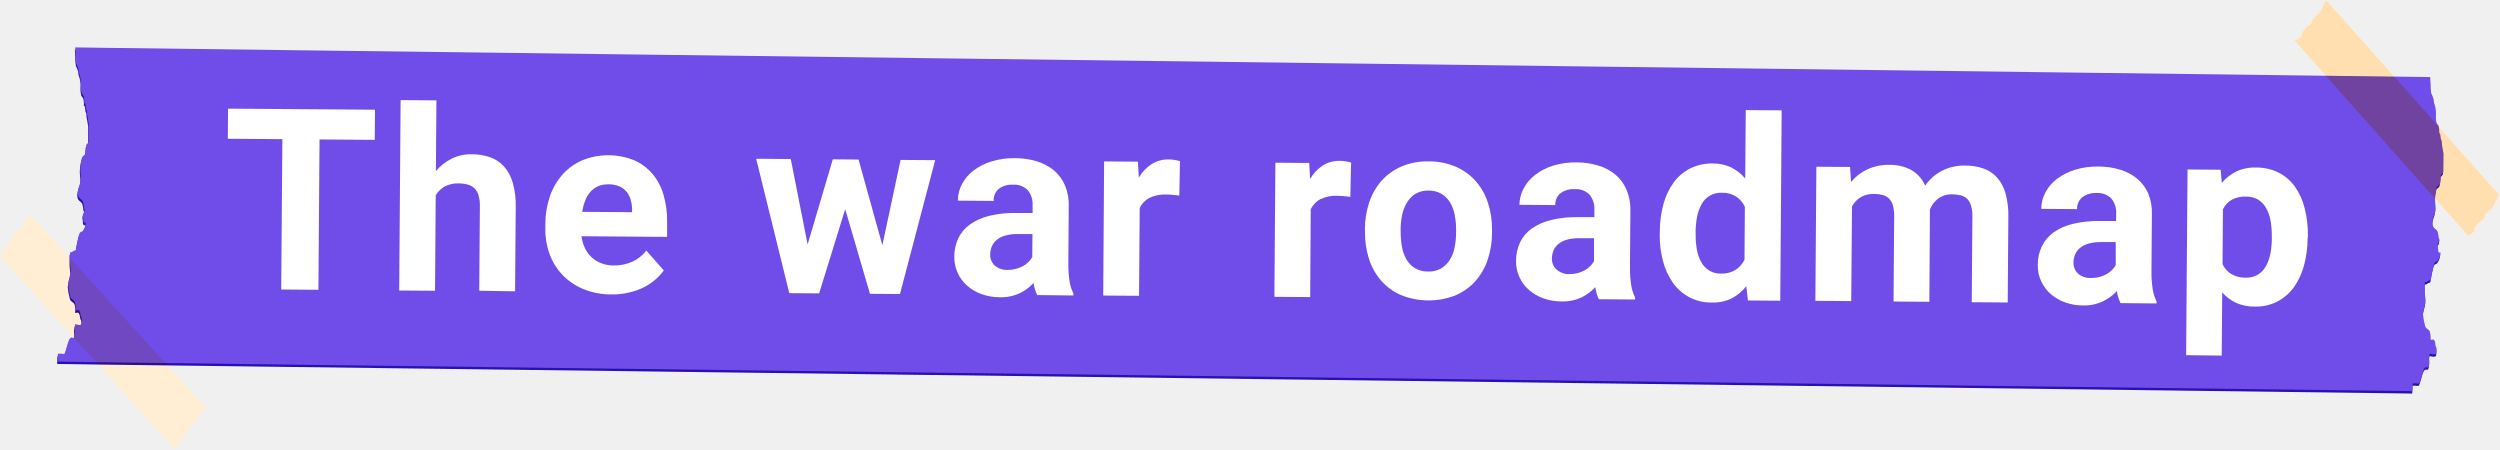
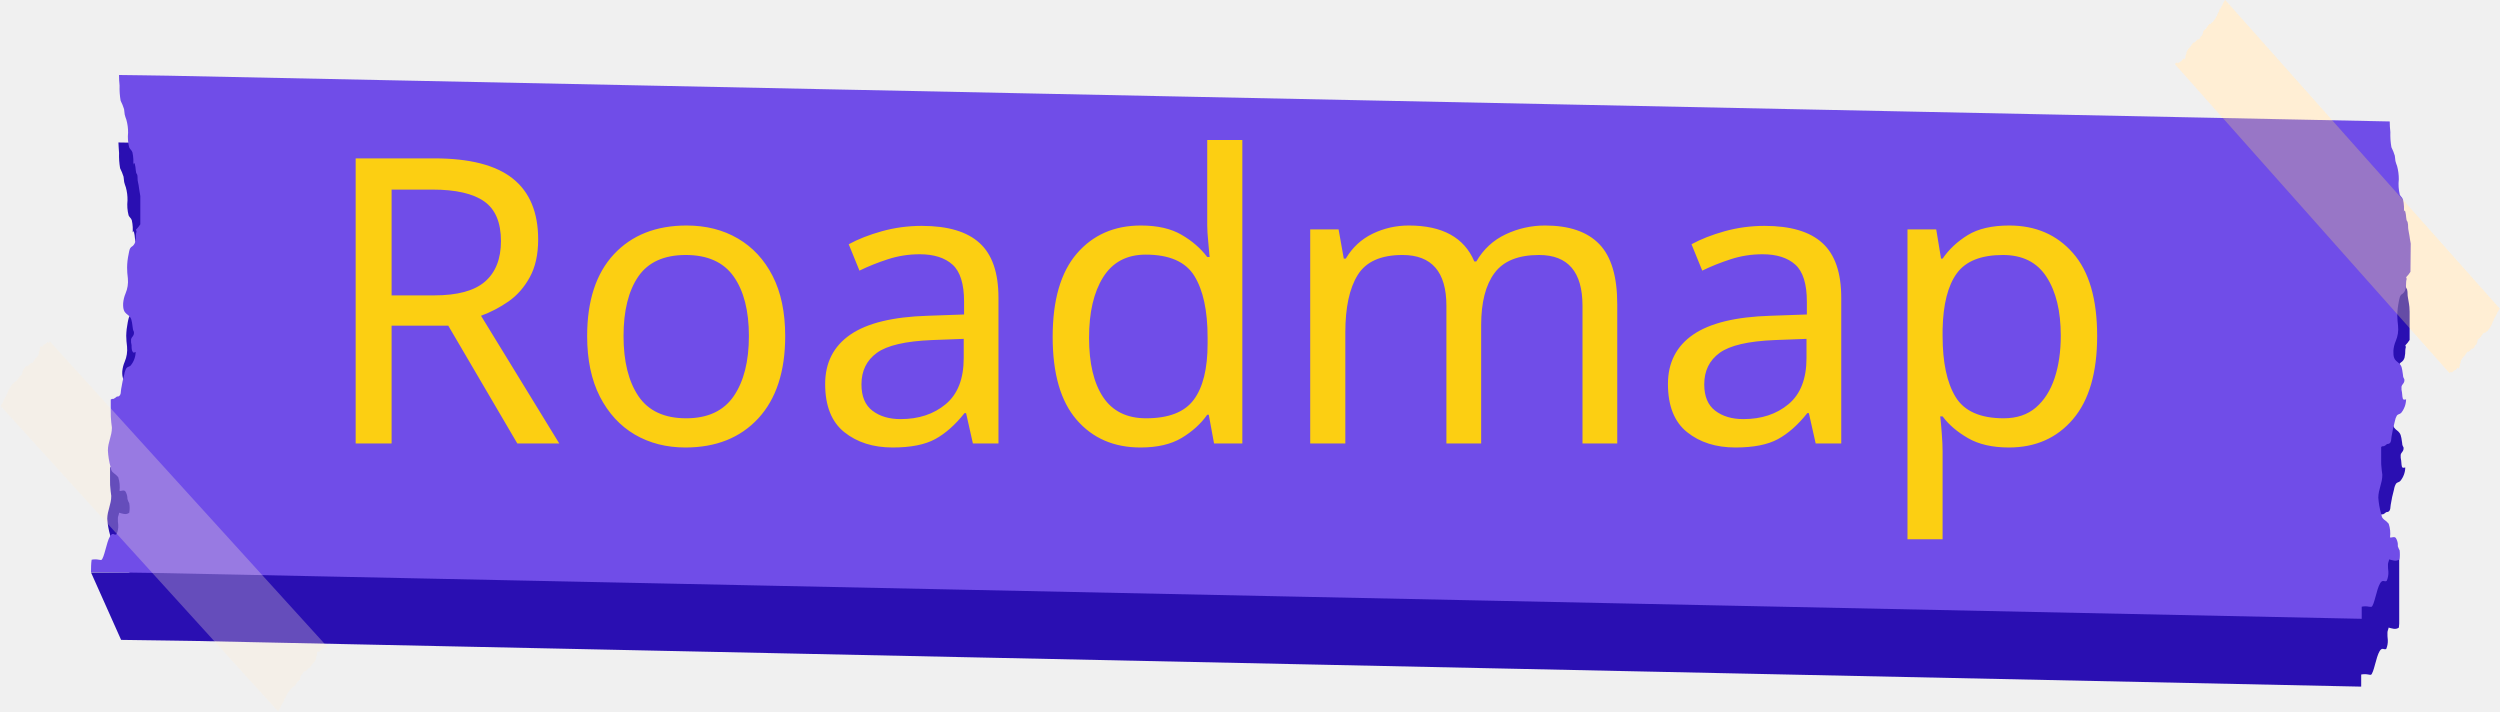
- <svg xmlns="http://www.w3.org/2000/svg" viewBox="0 0 679.28 122.19">
+ <svg xmlns="http://www.w3.org/2000/svg" viewBox="0 0 429.38 122.19">
  <defs>
-     <style>.cls-1{isolation:isolate;}.cls-2{fill:#2a0fb2;}.cls-3{fill:#704de8;}.cls-4{fill:#fff;}.cls-5{mix-blend-mode:multiply;}.cls-6{fill:#ffeed4;}</style>
+     <style>.cls-1{isolation:isolate;}.cls-2{fill:#2a0fb2;}.cls-3{fill:#704de8;}.cls-4{font-size:68.57px;fill:#fccf12;font-family:EliMain-Regular, Eli Main;}.cls-5{opacity:0.28;}.cls-6{fill:#ffeed4;}.cls-7{mix-blend-mode:multiply;}</style>
  </defs>
  <g class="cls-1">
    <g id="Layer_2" data-name="Layer 2">
      <g id="The_War_Roadmap_Title" data-name="The War Roadmap Title">
-         <path class="cls-2" d="M15.54,98.89l7.82.11,4.67.07,627.41,7.86c0-.7,0-1.39,0-2.09a3,3,0,0,1,1.22,0c.45,0,.5.23.8-.57.47-1.25.86-3.92,1.69-3.85.16,0,.43.16.59-.05a3.34,3.34,0,0,0,.27-1.52,7.74,7.74,0,0,1-.06-1.28c0-.3.16-.54.2-.85.56.13,1.19.42,1.75,0a4.91,4.91,0,0,0,0-1.62,3.26,3.26,0,0,1-.28-.65,2.59,2.59,0,0,1,0-.41,2.41,2.41,0,0,0-.35-1c-.29-.33-.65,0-1-.09a5.52,5.52,0,0,0-.23-2.36,4.44,4.44,0,0,0-.77-.69c-.33-.3-.38-.29-.53-1a14,14,0,0,1-.49-2.78c0-1.43.7-2.44.7-3.93a8.09,8.09,0,0,0-.12-.86,15.25,15.25,0,0,1-.09-1.92c0-.63,0-1.41,0-2a.51.51,0,0,1,.46-.12,2.23,2.23,0,0,0,.54-.38c.15,0,.26,0,.41-.1.35-.27.29-.58.37-1.17a25.8,25.8,0,0,1,.56-2.65,2.82,2.82,0,0,1,.36-1c.2-.23.51-.21.72-.43a3.8,3.8,0,0,0,.86-2.33c-.15,0-.35.12-.49,0s-.17-.71-.21-1.17a2.87,2.87,0,0,1-.09-1c.09-.49.58-.57.49-1.29a1.5,1.5,0,0,1-.2-.44q-.06-.33-.09-.66a6.51,6.51,0,0,0-.2-1c-.44-1.17-1.48-.64-1.4-2.78a5.67,5.67,0,0,1,.41-1.68,5.31,5.31,0,0,0,.4-2.61,13.92,13.92,0,0,1-.13-1.86,11.33,11.33,0,0,1,.26-2.3c.13-.66.17-1,.46-1.22a1.38,1.38,0,0,0,.67-.86,5.94,5.94,0,0,0,.13-1.31c0-.35.19-.43,0-.8a4.4,4.4,0,0,0,.75-.92l0-4.85c-.09-.48-.17-1-.21-1.29s-.12-.74-.19-1.11,0-.79-.11-1.19c0-.19-.16-.26-.21-.46-.1-.39-.1-1.66-.38-1.63a.91.91,0,0,0-.1.47,6.93,6.93,0,0,0-.12-2.36c-.14-.39-.4-.5-.55-.83a7.47,7.47,0,0,1-.19-2.55,7.87,7.87,0,0,0-.29-2.27,7,7,0,0,1-.28-.88c-.06-.27-.05-.63-.11-.92a8.92,8.92,0,0,0-.59-1.45,12.49,12.49,0,0,1-.18-2.61,16.11,16.11,0,0,1-.1-1.82L28.83,13.59l-4.67-.07-3.82,0c0,.51.09,1.29.11,1.81a12.64,12.64,0,0,0,.18,2.62,9.18,9.18,0,0,1,.59,1.44c.06.29.05.65.11.93a7.38,7.38,0,0,0,.28.87,7.91,7.91,0,0,1,.29,2.27A7.23,7.23,0,0,0,22.09,26c.15.33.41.45.55.83a7.19,7.19,0,0,1,.12,2.36.94.94,0,0,1,.1-.47c.28,0,.28,1.24.38,1.64.05.19.17.27.21.45.07.4,0,.79.1,1.19s.13.7.2,1.11.12.82.21,1.3l0,4.84a4.86,4.86,0,0,1-.75.93c.21.37,0,.45,0,.79a5.94,5.94,0,0,1-.13,1.31,1.44,1.44,0,0,1-.67.86c-.29.24-.33.56-.47,1.23a12.84,12.84,0,0,0-.26,2.3,15.77,15.77,0,0,0,.14,1.85,5.27,5.27,0,0,1-.4,2.61A5.45,5.45,0,0,0,21,52.77c-.09,2.14,1,1.62,1.4,2.78a6.81,6.81,0,0,1,.19,1l.09.66a1.64,1.64,0,0,0,.21.44c.09.72-.4.8-.49,1.3a2.89,2.89,0,0,0,.09,1c0,.45,0,.9.21,1.16s.34,0,.49,0a3.77,3.77,0,0,1-.86,2.32c-.21.23-.53.2-.72.44a2.83,2.83,0,0,0-.36,1c-.2.82-.44,1.76-.57,2.66-.07.58,0,.9-.36,1.16-.15.12-.26,0-.41.11a2.31,2.31,0,0,1-.55.37.52.52,0,0,0-.46.13c0,.63,0,1.41,0,2A12,12,0,0,0,19,73.31a8,8,0,0,1,.11.87c0,1.48-.68,2.49-.69,3.93a13.32,13.32,0,0,0,.49,2.78c.15.73.2.71.53,1a4.14,4.14,0,0,1,.77.7A5.49,5.49,0,0,1,20.4,85c.31.12.66-.24,1,.1a2.3,2.3,0,0,1,.34,1,2.7,2.7,0,0,0,.05.41,2.93,2.93,0,0,0,.28.64,5,5,0,0,1,0,1.63c-.56.43-1.19.14-1.76,0,0,.31-.16.54-.19.85a6.78,6.78,0,0,0,.06,1.28,3.53,3.53,0,0,1-.27,1.52c-.16.21-.43.06-.6,0-.82-.06-1.21,2.61-1.68,3.85-.3.81-.35.61-.8.57a3.13,3.13,0,0,0-1.22,0C15.54,97.5,15.55,98.19,15.54,98.89Z" />
-         <path class="cls-3" d="M15.63,98.25l7.82.11,4.67.07,627.41,7.85V104.2a3,3,0,0,1,1.22,0c.45,0,.5.23.8-.58.47-1.24.87-3.91,1.69-3.84.16,0,.43.16.6-.05a3.54,3.54,0,0,0,.26-1.52,7.74,7.74,0,0,1-.06-1.28c0-.3.16-.54.2-.85.57.13,1.19.42,1.76,0a4.7,4.7,0,0,0,0-1.63,2.52,2.52,0,0,1-.27-.64,1.84,1.84,0,0,1,0-.41,2.35,2.35,0,0,0-.34-1c-.3-.33-.66,0-1-.1a5.34,5.34,0,0,0-.23-2.35,3.51,3.51,0,0,0-.77-.69c-.33-.31-.37-.29-.53-1a14.77,14.77,0,0,1-.49-2.78c0-1.43.7-2.44.7-3.93,0-.3-.06-.59-.11-.87a13.35,13.35,0,0,1-.1-1.91c0-.63,0-1.41,0-2a.54.54,0,0,1,.46-.13,2.17,2.17,0,0,0,.54-.37c.15-.06.26,0,.42-.11.34-.26.28-.58.36-1.16a23.38,23.38,0,0,1,.57-2.65,2.83,2.83,0,0,1,.35-1c.2-.23.51-.21.72-.43a3.74,3.74,0,0,0,.86-2.33c-.15,0-.35.11-.49,0s-.17-.7-.21-1.16a2.89,2.89,0,0,1-.09-1c.09-.5.58-.58.49-1.29a1.63,1.63,0,0,1-.2-.44c0-.22-.07-.44-.09-.67a5.54,5.54,0,0,0-.2-1c-.44-1.17-1.48-.64-1.4-2.79a5.75,5.75,0,0,1,.41-1.68,5.14,5.14,0,0,0,.4-2.6,16,16,0,0,1-.13-1.86,13,13,0,0,1,.26-2.3c.13-.66.17-1,.47-1.23a1.37,1.37,0,0,0,.66-.85,6,6,0,0,0,.13-1.32c0-.34.19-.42,0-.79a4.89,4.89,0,0,0,.74-.93l.05-4.84c-.1-.48-.17-1-.22-1.29s-.11-.75-.19-1.11,0-.79-.11-1.19c0-.19-.16-.27-.2-.46-.11-.4-.11-1.66-.38-1.63a.73.73,0,0,0-.1.47,6.89,6.89,0,0,0-.13-2.36c-.14-.39-.39-.51-.55-.83a7.53,7.53,0,0,1-.19-2.56,7.8,7.8,0,0,0-.29-2.26,8.21,8.21,0,0,1-.28-.88c0-.27,0-.63-.11-.93a8.31,8.31,0,0,0-.59-1.44,12.58,12.58,0,0,1-.17-2.61,16.15,16.15,0,0,1-.11-1.82L28.92,13l-4.67-.07-3.81-.05a16.06,16.06,0,0,0,.1,1.81,12.49,12.49,0,0,0,.18,2.61,9.31,9.31,0,0,1,.59,1.45c.06.29.05.65.11.93a7.38,7.38,0,0,0,.28.87A7.87,7.87,0,0,1,22,22.77a7.23,7.23,0,0,0,.19,2.55c.15.33.41.45.55.83a6.93,6.93,0,0,1,.12,2.36A.91.91,0,0,1,23,28c.28,0,.28,1.24.38,1.64.05.19.17.26.21.45.07.4,0,.78.11,1.19s.13.7.19,1.11.12.82.21,1.3l0,4.84a4.74,4.74,0,0,1-.75.92c.21.38,0,.46,0,.8a5.94,5.94,0,0,1-.13,1.31,1.38,1.38,0,0,1-.67.86c-.29.24-.33.56-.46,1.23a11.24,11.24,0,0,0-.26,2.3,13.89,13.89,0,0,0,.13,1.85,5.31,5.31,0,0,1-.4,2.61,5.38,5.38,0,0,0-.41,1.68c-.09,2.14,1,1.62,1.4,2.78a5.67,5.67,0,0,1,.19,1l.09.66A1.8,1.8,0,0,0,23,57c.09.72-.4.8-.49,1.29a2.92,2.92,0,0,0,.09,1c0,.45,0,.9.21,1.16s.34,0,.49,0a3.78,3.78,0,0,1-.86,2.33c-.21.22-.52.2-.72.44a2.76,2.76,0,0,0-.36,1,25.8,25.8,0,0,0-.56,2.65c-.08.59,0,.9-.37,1.17-.15.12-.26,0-.41.11a2.31,2.31,0,0,1-.55.37.49.49,0,0,0-.45.12c0,.63,0,1.42,0,2a15.16,15.16,0,0,0,.09,1.92,8,8,0,0,1,.11.87c0,1.48-.68,2.49-.69,3.92A13.42,13.42,0,0,0,19,80.25c.15.72.2.71.53,1a4.14,4.14,0,0,1,.77.7,5.48,5.48,0,0,1,.23,2.35c.31.11.67-.24,1,.09a2.4,2.4,0,0,1,.34,1c0,.14,0,.28.05.41a3.16,3.16,0,0,0,.28.64,4.91,4.91,0,0,1,0,1.62c-.56.44-1.19.14-1.75,0,0,.31-.17.55-.2.85a6.78,6.78,0,0,0,.06,1.28,3.34,3.34,0,0,1-.27,1.52c-.16.22-.43.07-.6,0-.82-.07-1.21,2.61-1.68,3.85-.3.8-.35.61-.8.57a3.13,3.13,0,0,0-1.22,0C15.63,96.86,15.64,97.55,15.63,98.25Z" />
-         <path class="cls-4" d="M101.82,38l-15-.11-.3,40.85-10.11-.08.31-40.85-14.82-.11.06-8.18,39.94.29Z" />
-         <path class="cls-4" d="M118.44,46.49a13.21,13.21,0,0,1,4.29-3.39,12,12,0,0,1,5.48-1.19,15.27,15.27,0,0,1,4.91.8,9.11,9.11,0,0,1,3.79,2.48,11.42,11.42,0,0,1,2.4,4.42,21.93,21.93,0,0,1,.82,6.54l-.18,23L130.22,79l.17-23a9.6,9.6,0,0,0-.36-2.94,4.68,4.68,0,0,0-1.12-1.91,4.27,4.27,0,0,0-1.82-1,9.38,9.38,0,0,0-2.48-.32,7.51,7.51,0,0,0-3.81.86,6.65,6.65,0,0,0-2.41,2.39L118.2,79l-9.73-.07.38-51.73,9.73.07Z" />
-         <path class="cls-4" d="M166.13,80a19.66,19.66,0,0,1-7.58-1.44,16.65,16.65,0,0,1-5.67-3.81,16.25,16.25,0,0,1-3.52-5.63,19,19,0,0,1-1.18-6.9V60.89a23.23,23.23,0,0,1,1.25-7.59,17.36,17.36,0,0,1,3.45-5.92,15.37,15.37,0,0,1,5.38-3.85,18.86,18.86,0,0,1,14,0,13.93,13.93,0,0,1,5,3.67,15.46,15.46,0,0,1,3,5.66,24.63,24.63,0,0,1,1,7.35l0,4.15L158,64.19a10,10,0,0,0,.94,3.24,8.08,8.08,0,0,0,4.46,4.11,9.58,9.58,0,0,0,3.4.6,12.13,12.13,0,0,0,4.92-1,10,10,0,0,0,3.9-3.05l4.74,5.39a14,14,0,0,1-2.21,2.41A14.92,14.92,0,0,1,175.07,78a18.2,18.2,0,0,1-4,1.45A20.05,20.05,0,0,1,166.13,80Zm-.89-29.91a6.57,6.57,0,0,0-2.78.53,6.16,6.16,0,0,0-2.07,1.54A8.08,8.08,0,0,0,159,54.5a13.69,13.69,0,0,0-.8,3.06l13.54.1v-.77a9.32,9.32,0,0,0-.4-2.7A6,6,0,0,0,170.16,52a5.2,5.2,0,0,0-2-1.42A7.56,7.56,0,0,0,165.24,50.07Z" />
-         <path class="cls-4" d="M239.75,66.62l4.95-23.17,9.4.07-9.57,36.37-8.15-.06-6.73-23-7.08,22.88-8.11-.06-9-36.51,9.4.07,4.58,23.21,6.84-23.13,7,.06Z" />
-         <path class="cls-4" d="M281.83,80.17a10.8,10.8,0,0,1-1-3.28,12.44,12.44,0,0,1-3.74,2.77,12,12,0,0,1-5.48,1.11,14.68,14.68,0,0,1-4.89-.85,12.19,12.19,0,0,1-3.93-2.28,10.44,10.44,0,0,1-2.58-3.48,10.17,10.17,0,0,1-.91-4.4,11.56,11.56,0,0,1,1.1-5.07,9.84,9.84,0,0,1,3.21-3.75,15.25,15.25,0,0,1,5.28-2.32,29.44,29.44,0,0,1,7.34-.75l4.34,0,0-2.09a6,6,0,0,0-1.27-4.05,5.12,5.12,0,0,0-4.08-1.55,5.82,5.82,0,0,0-3.87,1.15A4,4,0,0,0,270,54.59l-9.73-.08A9.63,9.63,0,0,1,261.39,50a11.31,11.31,0,0,1,3.14-3.68,15.77,15.77,0,0,1,4.9-2.47,20.75,20.75,0,0,1,6.41-.88,20.51,20.51,0,0,1,5.85.85,13.29,13.29,0,0,1,4.63,2.44,11.07,11.07,0,0,1,3,4A13.39,13.39,0,0,1,290.39,56l-.11,15.42c0,1,0,2,.08,2.78s.14,1.56.25,2.23a12.78,12.78,0,0,0,.42,1.79,11.83,11.83,0,0,0,.63,1.5v.57Zm-8-6.83A8.44,8.44,0,0,0,278,72.28a6.77,6.77,0,0,0,1.48-1.12,5.93,5.93,0,0,0,1-1.31l.05-6.26-4,0a11.54,11.54,0,0,0-3.34.4,6.44,6.44,0,0,0-2.33,1.16,4.74,4.74,0,0,0-1.36,1.77,5.5,5.5,0,0,0-.45,2.24,3.9,3.9,0,0,0,1.25,3A5,5,0,0,0,273.83,73.34Z" />
-         <path class="cls-4" d="M320.43,53.14c-.49-.07-1.07-.13-1.73-.2s-1.25-.09-1.77-.09a9.62,9.62,0,0,0-4.63.92,5.87,5.87,0,0,0-2.63,2.76l-.18,23.84-9.73-.07L300,43.86l9.19.07.24,4.35a10.72,10.72,0,0,1,3.43-3.66,8.37,8.37,0,0,1,4.72-1.3,9.41,9.41,0,0,1,1.63.15,10.1,10.1,0,0,1,1.4.31Z" />
-         <path class="cls-4" d="M366.9,53.49c-.49-.07-1.07-.14-1.73-.2s-1.25-.09-1.77-.1a9.73,9.73,0,0,0-4.63.93,5.87,5.87,0,0,0-2.63,2.76L356,80.72l-9.73-.07.27-36.44,9.19.07.24,4.34A10.91,10.91,0,0,1,359.36,45a8.27,8.27,0,0,1,4.72-1.29,10.46,10.46,0,0,1,1.63.14,10.27,10.27,0,0,1,1.4.32Z" />
-         <path class="cls-4" d="M370.86,62.27a22.94,22.94,0,0,1,1.2-7.36,16.88,16.88,0,0,1,3.38-5.86,15.34,15.34,0,0,1,5.43-3.84,18,18,0,0,1,7.34-1.36,18.37,18.37,0,0,1,7.36,1.46A15.51,15.51,0,0,1,401,49.24a16.83,16.83,0,0,1,3.31,5.91,22.84,22.84,0,0,1,1.09,7.38v.71a23.2,23.2,0,0,1-1.19,7.38,17,17,0,0,1-3.4,5.84,15.37,15.37,0,0,1-5.43,3.83,20.06,20.06,0,0,1-14.7-.11,15.39,15.39,0,0,1-5.4-3.91,16.9,16.9,0,0,1-3.3-5.89,22.84,22.84,0,0,1-1.09-7.4Zm9.73.78a20.65,20.65,0,0,0,.37,4.18,10.46,10.46,0,0,0,1.27,3.4,6.84,6.84,0,0,0,2.31,2.29,6.91,6.91,0,0,0,3.51.86,6.74,6.74,0,0,0,3.46-.81,7,7,0,0,0,2.36-2.26,10.12,10.12,0,0,0,1.34-3.37,20.45,20.45,0,0,0,.43-4.17v-.71a20.1,20.1,0,0,0-.38-4.1A10.65,10.65,0,0,0,394,55a6.89,6.89,0,0,0-2.34-2.34,6.78,6.78,0,0,0-3.5-.88,6.55,6.55,0,0,0-3.46.83,6.63,6.63,0,0,0-2.34,2.31A10.71,10.71,0,0,0,381,58.26a20.59,20.59,0,0,0-.44,4.09Z" />
-         <path class="cls-4" d="M434.42,81.3a10.83,10.83,0,0,1-.95-3.27,13.06,13.06,0,0,1-3.74,2.77,11.91,11.91,0,0,1-5.48,1.1,14.44,14.44,0,0,1-4.9-.84,12.16,12.16,0,0,1-3.92-2.29,10.17,10.17,0,0,1-3.5-7.87,11.75,11.75,0,0,1,1.1-5.08,9.93,9.93,0,0,1,3.21-3.75,15.5,15.5,0,0,1,5.29-2.32,29.84,29.84,0,0,1,7.33-.75l4.35,0V56.94a6,6,0,0,0-1.27-4,5.09,5.09,0,0,0-4.08-1.54A5.81,5.81,0,0,0,424,52.5a4,4,0,0,0-1.42,3.22l-9.73-.07A9.62,9.62,0,0,1,414,51.18a11.12,11.12,0,0,1,3.15-3.68A15.56,15.56,0,0,1,422,45a21,21,0,0,1,6.4-.88,20.28,20.28,0,0,1,5.86.86,13.21,13.21,0,0,1,4.63,2.44,10.85,10.85,0,0,1,3,4A13.47,13.47,0,0,1,443,57.08l-.12,15.43c0,1,0,2,.08,2.78s.15,1.56.26,2.22a10.25,10.25,0,0,0,.42,1.79,10.07,10.07,0,0,0,.63,1.5v.58Zm-8-6.83a8.24,8.24,0,0,0,4.22-1.06,6.64,6.64,0,0,0,1.47-1.12,5.94,5.94,0,0,0,1-1.3l0-6.27-4,0a11.85,11.85,0,0,0-3.34.4,6.36,6.36,0,0,0-2.33,1.16A4.59,4.59,0,0,0,422.13,68a5.63,5.63,0,0,0-.46,2.23,3.88,3.88,0,0,0,1.26,3A5,5,0,0,0,426.42,74.47Z" />
-         <path class="cls-4" d="M451,62.94a27.94,27.94,0,0,1,1-7.57,18.06,18.06,0,0,1,2.82-5.88,12.68,12.68,0,0,1,4.51-3.77,13.24,13.24,0,0,1,6.07-1.3,11.24,11.24,0,0,1,5,1.08,11.9,11.9,0,0,1,3.8,3l.14-18.59,9.76.07-.38,51.73-8.79-.07-.44-3.87a12.6,12.6,0,0,1-4,3.32A11.45,11.45,0,0,1,465,82.2a12.55,12.55,0,0,1-6-1.44,13.09,13.09,0,0,1-4.43-3.89A18.13,18.13,0,0,1,451.87,71a27,27,0,0,1-.9-7.37Zm9.73.78a21.69,21.69,0,0,0,.34,4.14,10.91,10.91,0,0,0,1.17,3.36,6.23,6.23,0,0,0,2.14,2.27,6,6,0,0,0,3.24.85,7.08,7.08,0,0,0,3.93-1A6.82,6.82,0,0,0,474,70.58l.1-14.38a6.66,6.66,0,0,0-2.42-2.83,7,7,0,0,0-3.85-1,6.15,6.15,0,0,0-3.27.8,6.33,6.33,0,0,0-2.19,2.26,11.48,11.48,0,0,0-1.24,3.39,22.18,22.18,0,0,0-.41,4.21Z" />
-         <path class="cls-4" d="M502.68,45.37l.27,4.08A12.92,12.92,0,0,1,507.41,46a13.77,13.77,0,0,1,6.05-1.21,12.31,12.31,0,0,1,5.77,1.35,8.92,8.92,0,0,1,3.86,4.28,13,13,0,0,1,4.52-4,13.31,13.31,0,0,1,6.46-1.43,14.69,14.69,0,0,1,4.83.78,8.91,8.91,0,0,1,3.69,2.42,11,11,0,0,1,2.32,4.31,21.83,21.83,0,0,1,.78,6.49l-.17,23.2-9.77-.07.17-23.21a9.84,9.84,0,0,0-.36-3A4.45,4.45,0,0,0,534.48,54a3.84,3.84,0,0,0-1.71-.92,8.94,8.94,0,0,0-2.29-.27,6.09,6.09,0,0,0-3.78,1.1,6.9,6.9,0,0,0-2.32,3c0,.11,0,.23,0,.37s0,.26,0,.37L524.23,82l-9.73-.07.17-23.14a10.2,10.2,0,0,0-.35-3,4.32,4.32,0,0,0-1.06-1.86,3.85,3.85,0,0,0-1.73-.95,9,9,0,0,0-2.3-.29,6.86,6.86,0,0,0-3.65.88,6.59,6.59,0,0,0-2.37,2.51L503,81.81l-9.74-.07.27-36.44Z" />
-         <path class="cls-4" d="M576.18,82.36a10.8,10.8,0,0,1-1-3.28,12.44,12.44,0,0,1-3.74,2.77A11.88,11.88,0,0,1,566,83a14.43,14.43,0,0,1-4.89-.84,12.14,12.14,0,0,1-3.93-2.29,10.4,10.4,0,0,1-2.58-3.47,10.17,10.17,0,0,1-.91-4.4,11.6,11.6,0,0,1,1.1-5.08A10,10,0,0,1,558,63.13a15,15,0,0,1,5.29-2.32,29.28,29.28,0,0,1,7.33-.76l4.34,0L575,58a6,6,0,0,0-1.27-4,5.12,5.12,0,0,0-4.08-1.55,5.82,5.82,0,0,0-3.87,1.15,4,4,0,0,0-1.42,3.22l-9.73-.07a9.63,9.63,0,0,1,1.13-4.47,11.31,11.31,0,0,1,3.14-3.68,15.55,15.55,0,0,1,4.9-2.47,20.5,20.5,0,0,1,6.41-.88,20.16,20.16,0,0,1,5.85.85,13.29,13.29,0,0,1,4.63,2.44,11,11,0,0,1,3,4,13.36,13.36,0,0,1,1,5.62l-.11,15.42c0,1,0,2,.08,2.78s.14,1.56.25,2.23a11.07,11.07,0,0,0,.43,1.78,10.62,10.62,0,0,0,.62,1.51v.57Zm-8-6.83a8.5,8.5,0,0,0,2.31-.29,8.2,8.2,0,0,0,1.91-.77,7.3,7.3,0,0,0,1.47-1.12,6.17,6.17,0,0,0,1-1.31l0-6.26-4,0a11.92,11.92,0,0,0-3.34.39,6.45,6.45,0,0,0-2.33,1.17,4.74,4.74,0,0,0-1.36,1.77,5.5,5.5,0,0,0-.45,2.24,3.9,3.9,0,0,0,1.25,3A5,5,0,0,0,568.18,75.53Z" />
-         <path class="cls-4" d="M627,64.85a28.18,28.18,0,0,1-1,7.37,18.35,18.35,0,0,1-2.75,5.86,13,13,0,0,1-4.46,3.85,12.66,12.66,0,0,1-6.09,1.37,12,12,0,0,1-5.1-1,11.42,11.42,0,0,1-3.8-2.85l-.13,17.17L594,96.5l.38-50.45,9,.07.31,3.57a12.1,12.1,0,0,1,3.95-3.1A11.74,11.74,0,0,1,613,45.52a13.45,13.45,0,0,1,6.12,1.37,12.18,12.18,0,0,1,4.42,3.81,17.48,17.48,0,0,1,2.67,5.88,28.86,28.86,0,0,1,.87,7.56Zm-9.73-.78a21.33,21.33,0,0,0-.35-4.19,10.62,10.62,0,0,0-1.21-3.38,6.31,6.31,0,0,0-2.15-2.26,6.24,6.24,0,0,0-3.25-.83,7.73,7.73,0,0,0-3.93.87A6,6,0,0,0,604,56.87l-.11,14.92a6.52,6.52,0,0,0,2.35,2.66,7.59,7.59,0,0,0,4,1,6,6,0,0,0,3.25-.82,6.48,6.48,0,0,0,2.18-2.29,11.43,11.43,0,0,0,1.22-3.41,22.71,22.71,0,0,0,.4-4.14Z" />
+         <path class="cls-2" d="M413.74,52.12c-.06-.42-.11-.75-.19-1.12s0-.78-.11-1.19c0-.18-.15-.26-.2-.45-.11-.4-.11-1.66-.38-1.63a.79.79,0,0,0-.1.46,6.85,6.85,0,0,0-.13-2.35c-.14-.39-.39-.51-.55-.84a7.45,7.45,0,0,1-.19-2.55,7.8,7.8,0,0,0-.29-2.26c-.08-.27-.22-.59-.28-.88s-.05-.63-.11-.93a8.31,8.31,0,0,0-.59-1.44,13.36,13.36,0,0,1-.17-2.61,16.15,16.15,0,0,1-.11-1.82L28.83,24.6l-4.67-.07-3.82-.06c0,.51.09,1.29.11,1.82a12.49,12.49,0,0,0,.18,2.61,9.31,9.31,0,0,1,.59,1.45c.06.29.05.65.11.92a7,7,0,0,0,.28.88,7.87,7.87,0,0,1,.29,2.27A7.23,7.23,0,0,0,22.09,37c.15.33.41.44.55.83a7.19,7.19,0,0,1,.12,2.36.91.91,0,0,1,.1-.47c.28,0,.28,1.24.38,1.63.05.2.17.27.21.46.07.4,0,.78.1,1.19s.13.7.2,1.11.12.82.21,1.3l0,4.84a5.14,5.14,0,0,1-.75.92c.21.37,0,.45,0,.8a5.94,5.94,0,0,1-.13,1.31,1.44,1.44,0,0,1-.67.86c-.29.24-.33.56-.47,1.22a13.05,13.05,0,0,0-.26,2.3,15.78,15.78,0,0,0,.14,1.86,5.31,5.31,0,0,1-.4,2.61A5.38,5.38,0,0,0,21,63.78c-.09,2.14,1,1.61,1.4,2.78a6.55,6.55,0,0,1,.19,1l.09.66a1.8,1.8,0,0,0,.21.44c.09.72-.4.8-.49,1.29a3,3,0,0,0,.09,1c0,.45,0,.9.21,1.16s.34,0,.49,0a3.78,3.78,0,0,1-.86,2.33c-.21.22-.53.2-.72.44a2.76,2.76,0,0,0-.36,1c-.2.82-.44,1.75-.57,2.65-.07.59,0,.9-.36,1.17-.15.12-.26,0-.42.11a2.08,2.08,0,0,1-.54.37.51.51,0,0,0-.46.12c0,.63,0,1.41,0,2A12.18,12.18,0,0,0,19,84.32a8.08,8.08,0,0,1,.11.86c0,1.49-.68,2.5-.69,3.93a13.42,13.42,0,0,0,.49,2.79c.15.72.2.71.52,1a3.89,3.89,0,0,1,.78.7A5.46,5.46,0,0,1,20.4,96c.31.11.67-.24,1,.09a2.4,2.4,0,0,1,.34,1c0,.14,0,.27.05.41a3.16,3.16,0,0,0,.28.64c0,.06.09.12.22.18H15.63L20.8,109.9l7.81.11,4.68.07,372.25,7.85v-2.08a3.13,3.13,0,0,1,1.22,0c.46.05.5.24.81-.57.46-1.24.86-3.91,1.68-3.84.17,0,.43.16.6,0a3.54,3.54,0,0,0,.26-1.52,7.74,7.74,0,0,1-.06-1.28c0-.3.16-.54.2-.85.57.13,1.19.42,1.76,0a7.47,7.47,0,0,0,.06-1.31l0-12s-1.48-.11-3.15-.17a5.85,5.85,0,0,0,.11-1.06,8,8,0,0,0-.11-.87,12,12,0,0,1-.09-1.91c0-.63,0-1.41,0-2a.54.54,0,0,1,.46-.13,2.17,2.17,0,0,0,.54-.37c.15-.06.26,0,.42-.11.34-.26.28-.58.36-1.16a23.38,23.38,0,0,1,.57-2.65,2.64,2.64,0,0,1,.36-1c.19-.23.5-.21.71-.43a3.74,3.74,0,0,0,.86-2.33c-.15,0-.34.11-.49,0s-.17-.71-.21-1.16a3.13,3.13,0,0,1-.09-1c.09-.5.58-.58.49-1.3a1.43,1.43,0,0,1-.2-.43c0-.22-.07-.44-.09-.67a5.54,5.54,0,0,0-.2-1c-.44-1.17-1.48-.64-1.39-2.79a5.45,5.45,0,0,1,.4-1.68,5.16,5.16,0,0,0,.4-2.61,15.64,15.64,0,0,1-.13-1.85,13,13,0,0,1,.26-2.3c.13-.67.18-1,.47-1.23a1.4,1.4,0,0,0,.66-.86,5.94,5.94,0,0,0,.13-1.31c0-.34.19-.42,0-.79a4.89,4.89,0,0,0,.74-.93l0-4.84C413.86,52.93,413.79,52.39,413.74,52.12Z" />
+         <path class="cls-3" d="M15.63,98.25l7.82.11,4.67.07,377.51,7.85c0-.69,0-1.39,0-2.08a3,3,0,0,1,1.23,0c.45,0,.49.23.8-.58.46-1.24.86-3.91,1.68-3.84.17,0,.43.16.6-.05a3.53,3.53,0,0,0,.27-1.52,7.73,7.73,0,0,1-.07-1.28c0-.3.16-.54.2-.85.57.13,1.19.42,1.76,0a4.7,4.7,0,0,0,0-1.63,3.52,3.52,0,0,1-.27-.64,2.7,2.7,0,0,1,0-.41,2.35,2.35,0,0,0-.34-1c-.3-.33-.66,0-1-.1a5.2,5.2,0,0,0-.23-2.35,3.3,3.3,0,0,0-.77-.69c-.32-.31-.37-.29-.52-1a13.32,13.32,0,0,1-.49-2.78c0-1.43.69-2.44.69-3.93a8,8,0,0,0-.11-.87,12,12,0,0,1-.09-1.91c0-.63,0-1.41,0-2a.54.54,0,0,1,.46-.13,1.86,1.86,0,0,0,.54-.37c.15-.06.26,0,.42-.11.34-.26.28-.58.36-1.16a25.78,25.78,0,0,1,.57-2.65,2.82,2.82,0,0,1,.36-1c.19-.23.5-.21.72-.43a3.8,3.8,0,0,0,.85-2.33c-.15,0-.34.11-.48,0s-.18-.7-.22-1.16a3.13,3.13,0,0,1-.09-1c.09-.5.58-.58.49-1.29a1.63,1.63,0,0,1-.2-.44c0-.22-.07-.44-.09-.67a6.67,6.67,0,0,0-.19-1c-.45-1.17-1.49-.64-1.4-2.79a5.18,5.18,0,0,1,.41-1.68,5.15,5.15,0,0,0,.39-2.6,18.51,18.51,0,0,1-.13-1.86,13,13,0,0,1,.26-2.3c.14-.66.18-1,.47-1.23a1.37,1.37,0,0,0,.66-.85,5.42,5.42,0,0,0,.13-1.32c0-.34.19-.42,0-.79a4.89,4.89,0,0,0,.74-.93l.05-4.84c-.1-.48-.17-1-.21-1.29s-.12-.75-.2-1.11,0-.79-.11-1.19c0-.19-.15-.27-.2-.46-.1-.4-.1-1.66-.38-1.63a.8.8,0,0,0-.1.47,6.89,6.89,0,0,0-.13-2.36c-.14-.39-.39-.51-.55-.83A7.54,7.54,0,0,1,412,30.8a8.55,8.55,0,0,0-.29-2.26,8.24,8.24,0,0,1-.29-.88c-.05-.27-.05-.63-.11-.93a9.18,9.18,0,0,0-.58-1.44,12.54,12.54,0,0,1-.18-2.61,16.15,16.15,0,0,1-.11-1.82L28.92,13l-4.67-.07-3.81-.05a16.06,16.06,0,0,0,.1,1.81,12.49,12.49,0,0,0,.18,2.61,9.31,9.31,0,0,1,.59,1.45c.06.29.05.65.11.93a7.38,7.38,0,0,0,.28.87A7.87,7.87,0,0,1,22,22.77a7.23,7.23,0,0,0,.19,2.55c.15.33.41.45.55.83a6.93,6.93,0,0,1,.12,2.36A.91.91,0,0,1,23,28c.28,0,.28,1.24.38,1.64.05.19.17.26.21.45.07.4,0,.78.11,1.19s.13.7.19,1.11.12.82.21,1.3l0,4.84a4.74,4.74,0,0,1-.75.92c.21.38,0,.46,0,.8a5.94,5.94,0,0,1-.13,1.31,1.38,1.38,0,0,1-.67.86c-.29.24-.33.56-.46,1.23a11.24,11.24,0,0,0-.26,2.3,13.89,13.89,0,0,0,.13,1.85,5.31,5.31,0,0,1-.4,2.61,5.38,5.38,0,0,0-.41,1.68c-.09,2.14,1,1.62,1.4,2.78a5.67,5.67,0,0,1,.19,1l.09.66A1.8,1.8,0,0,0,23,57c.09.72-.4.8-.49,1.29a2.92,2.92,0,0,0,.09,1c0,.45,0,.9.21,1.16s.34,0,.49,0a3.78,3.78,0,0,1-.86,2.33c-.21.22-.52.2-.72.44a2.76,2.76,0,0,0-.36,1,25.8,25.8,0,0,0-.56,2.65c-.08.59,0,.9-.37,1.17-.15.12-.26,0-.41.11a2.31,2.31,0,0,1-.55.37.49.49,0,0,0-.45.12c0,.63,0,1.42,0,2a15.16,15.16,0,0,0,.09,1.92,8,8,0,0,1,.11.87c0,1.48-.68,2.49-.69,3.92A13.42,13.42,0,0,0,19,80.25c.15.72.2.71.53,1a4.14,4.14,0,0,1,.77.7,5.48,5.48,0,0,1,.23,2.35c.31.11.67-.24,1,.09a2.4,2.4,0,0,1,.34,1c0,.14,0,.28.05.41a3.16,3.16,0,0,0,.28.64,4.91,4.91,0,0,1,0,1.62c-.56.44-1.19.14-1.75,0,0,.31-.17.55-.2.85a6.78,6.78,0,0,0,.06,1.28,3.34,3.34,0,0,1-.27,1.52c-.16.22-.43.07-.6,0-.82-.07-1.21,2.61-1.68,3.85-.3.8-.35.61-.8.57a3.13,3.13,0,0,0-1.22,0C15.63,96.86,15.64,97.55,15.63,98.25Z" />
+         <text class="cls-4" transform="translate(54.43 76.17)">Roadmap</text>
        <g class="cls-5">
          <path class="cls-6" d="M56.21,111.08l-.67-.74-.4-.44L8.55,58.62c-.06.09-.13.18-.19.28s-.08-.08-.11-.12,0-.07-.12,0-.45.45-.52.36,0-.06-.05,0a1,1,0,0,0-.17.18c0,.07-.07.12-.12.18l-.1.1c0-.07-.06-.17-.15-.16a1.12,1.12,0,0,0-.16.22l0,.11,0,.06a.4.4,0,0,0-.06.16c0,.07.06.06.07.1a1.21,1.21,0,0,0-.2.34,1,1,0,0,0,0,.17.24.24,0,0,1,0,.18,2.92,2.92,0,0,1-.22.43c-.14.19-.3.26-.44.46,0,0,0,.09-.07.13s-.11.18-.17.27l-.2.27s0,0,0,0H5.31s0,0,0,0-.08.06-.14.13-.21.21-.31.3a.57.57,0,0,1-.12.11s-.07,0-.11,0A.6.6,0,0,0,4.3,63s0,0,0,.05a.54.54,0,0,1-.1.18.46.46,0,0,1-.09.15c-.05.06-.1,0-.16.13l0,.08,0,.1a1.09,1.09,0,0,0-.08.15c-.07.2.07.22-.14.5a1.14,1.14,0,0,1-.2.19,1,1,0,0,0-.28.32,1.92,1.92,0,0,1-.17.26,2.31,2.31,0,0,1-.24.29c-.07.08-.11.12-.16.12a.22.22,0,0,0-.14.06,1.12,1.12,0,0,0-.13.16s-.06,0-.08.11a.51.51,0,0,0-.15.06l-.46.65-.11.19-.09.17-.1.17s0,.05,0,.08-.15.24-.12.26a.1.1,0,0,0,.05-.06,2.56,2.56,0,0,0-.21.33c0,.07,0,.11,0,.17a1.81,1.81,0,0,1-.23.36,2,2,0,0,0-.19.33l-.06.15-.08.13a1.77,1.77,0,0,0-.08.25,2.58,2.58,0,0,1-.24.37,2.26,2.26,0,0,1-.16.26l46.93,51.66.4.44.33.36c.05-.06.11-.18.16-.25a4.23,4.23,0,0,0,.23-.37,2.5,2.5,0,0,1,.09-.25s.06-.1.08-.14l.06-.14a1.68,1.68,0,0,1,.19-.34,1.51,1.51,0,0,0,.22-.36.94.94,0,0,1,0-.16,1.08,1.08,0,0,1,.21-.33l0,.05s.09-.19.12-.25,0-.06,0-.09a1,1,0,0,0,.11-.17s0-.1.09-.16a1.85,1.85,0,0,1,.1-.2l.47-.65.15-.06c0-.07,0-.06.07-.11l.14-.16a.22.22,0,0,1,.14-.06c.05,0,.08,0,.16-.12a2.47,2.47,0,0,0,.24-.29c.07-.1.1-.16.16-.26a1.16,1.16,0,0,1,.29-.32.79.79,0,0,0,.19-.18c.21-.29.07-.31.15-.51a1,1,0,0,1,.07-.15l.06-.1a.24.24,0,0,0,0-.08c.06-.1.11-.07.17-.13a.46.46,0,0,0,.09-.15c0-.06.09-.12.09-.17s0,0,0,0a.65.65,0,0,1,.3-.24s.06,0,.1,0,.08-.06.13-.1l.3-.31c.06-.07.09-.12.14-.12s0,0,0,0h.08a.05.05,0,0,0,.05,0l.2-.28c.06-.09.12-.17.18-.27a.75.75,0,0,1,.07-.12c.14-.2.3-.28.43-.47s.16-.3.23-.42a.35.35,0,0,0,0-.19.43.43,0,0,1,0-.16,1.21,1.21,0,0,1,.2-.34s-.08,0-.08-.11a1,1,0,0,1,.07-.16l0-.06a.76.76,0,0,0,0-.11,1.07,1.07,0,0,1,.15-.22c.09,0,.12.09.16.16a.43.43,0,0,1,.1-.09,1.74,1.74,0,0,0,.11-.18c0-.06.13-.17.17-.18s0,0,.06.05.35-.24.51-.37.09,0,.13,0a.27.27,0,0,0,.1.11Z" />
        </g>
-         <g class="cls-5">
-           <path class="cls-6" d="M623.43,11l.66.75.4.44,46.14,51.9.2-.28a.29.29,0,0,1,.11.11s0,.08.12,0,.45-.44.52-.36,0,.07,0,0,.13-.12.17-.18.07-.11.12-.17.07-.06.1-.1.06.17.15.16a.78.78,0,0,0,.16-.21.49.49,0,0,1,0-.11l0-.06c0-.06.05-.12.06-.16s-.06-.06-.08-.11a1.13,1.13,0,0,0,.21-.33,1,1,0,0,0,0-.17.35.35,0,0,1,0-.19,4.23,4.23,0,0,1,.23-.41c.14-.19.3-.27.44-.47a.75.75,0,0,0,.07-.12l.18-.27c.06-.08.13-.19.2-.27a.05.05,0,0,1,.05,0h.08s0,0,.05,0,.08-.05.14-.12.21-.21.31-.3a.33.33,0,0,1,.12-.1s.07,0,.11,0a.65.65,0,0,0,.3-.24s0,0,0-.05.05-.11.09-.17,0-.1.09-.15.11,0,.17-.13a.41.41,0,0,1,0-.08.41.41,0,0,1,.05-.09l.08-.15c.07-.2-.07-.23.15-.51a1,1,0,0,1,.19-.18,1.09,1.09,0,0,0,.29-.31c.06-.1.1-.17.17-.27a3.48,3.48,0,0,1,.24-.28c.08-.08.11-.12.16-.12s.07,0,.14,0a1.27,1.27,0,0,0,.14-.17s.06,0,.07-.1l.16-.06.47-.64.1-.2a.89.89,0,0,0,.09-.16c0-.07.08-.11.11-.17s0-.05,0-.08.15-.24.12-.26l0,0a1.17,1.17,0,0,0,.21-.32,1.36,1.36,0,0,0,0-.17,1.66,1.66,0,0,1,.23-.36,1.86,1.86,0,0,0,.19-.33l.06-.14.08-.13c.05-.11.05-.16.09-.25a2.49,2.49,0,0,1,.23-.37c0-.07.12-.19.17-.25L632.8.81l-.4-.45L632.08,0a2.2,2.2,0,0,0-.17.25c-.08.12-.19.27-.24.37a2,2,0,0,1-.09.25L631.5,1l-.06.15a2,2,0,0,1-.19.33,1.56,1.56,0,0,0-.23.36c0,.06,0,.1,0,.16a1.89,1.89,0,0,1-.22.33.17.17,0,0,1,.06-.06s-.1.2-.13.26a.26.26,0,0,1,0,.08l-.1.17-.09.17-.11.19-.47.64a.51.51,0,0,1-.15.06c0,.07,0,.06-.08.11s-.08.11-.13.16a.16.16,0,0,1-.14,0s-.09,0-.16.12a3.74,3.74,0,0,0-.25.29c-.07.1-.1.16-.16.26a1.1,1.1,0,0,1-.29.31,1.14,1.14,0,0,0-.2.19c-.21.28-.07.3-.15.5a1,1,0,0,1-.07.15l-.06.1a.24.24,0,0,0,0,.08c-.06.1-.11.07-.17.12a.85.85,0,0,0-.09.15.66.66,0,0,0-.1.18s0,0,0,0a.61.61,0,0,1-.3.23s-.06,0-.1,0-.08.06-.13.1l-.3.3c-.07.08-.09.12-.15.13s0,0,0,0h-.09s0,0-.05,0l-.2.27a2.33,2.33,0,0,0-.17.26l-.08.13c-.14.2-.3.27-.43.46a2.18,2.18,0,0,0-.23.42.24.24,0,0,0-.05.18,1,1,0,0,1,0,.17,1.57,1.57,0,0,1-.21.34s.08,0,.07.1a.4.4,0,0,1-.06.16l0,.06a.61.61,0,0,0,0,.11,1.77,1.77,0,0,1-.16.22c-.09,0-.12-.09-.15-.17a.94.94,0,0,0-.1.1.71.71,0,0,0-.12.18.74.74,0,0,1-.17.18s0,0-.06,0-.35.23-.51.35-.09.05-.13,0-.06-.1-.1-.12Z" />
+         <g class="cls-7">
+           <path class="cls-6" d="M373.53,11l.66.75.4.44,46.14,51.9.21-.28a.36.36,0,0,1,.1.11s0,.08.13,0,.45-.44.51-.36,0,.07.06,0,.13-.12.17-.18a.88.88,0,0,1,.12-.17l.09-.1c0,.07.07.17.16.16a1,1,0,0,0,.15-.21s0-.07,0-.11l0-.06a.46.46,0,0,0,.06-.16c0-.08-.06-.06-.07-.11a1.32,1.32,0,0,0,.2-.33.48.48,0,0,0,0-.17.39.39,0,0,1,.06-.19,2.73,2.73,0,0,1,.22-.41c.14-.19.3-.27.44-.47l.08-.12c.05-.09.11-.18.17-.27l.2-.27a0,0,0,0,1,.05,0H424s0,0,0,0,.08-.05.15-.12a2.83,2.83,0,0,1,.3-.3.35.35,0,0,1,.13-.1s.06,0,.1,0a.65.65,0,0,0,.3-.24s0,0,0-.05a.56.56,0,0,1,.09-.17.78.78,0,0,1,.1-.15c.05-.06.1,0,.16-.13l0-.08.06-.09s.06-.11.07-.15c.08-.2-.06-.23.15-.51a1.54,1.54,0,0,1,.2-.18,1.07,1.07,0,0,0,.28-.31c.07-.1.1-.17.17-.27a3.48,3.48,0,0,1,.24-.28c.08-.08.12-.12.16-.12s.07,0,.14,0A.79.79,0,0,0,427,57s.06,0,.08-.1l.15-.06.47-.64a1.63,1.63,0,0,1,.11-.2l.09-.16c0-.07.07-.11.1-.17s0-.05,0-.08.15-.24.12-.26l-.05,0a1.53,1.53,0,0,0,.22-.32c0-.07,0-.11,0-.17a1.66,1.66,0,0,1,.23-.36,1.4,1.4,0,0,0,.19-.33l.06-.14.08-.13a2,2,0,0,0,.09-.25,1.94,1.94,0,0,1,.24-.37c0-.07.11-.19.16-.25L382.9.81l-.4-.45L382.18,0c-.05.06-.12.18-.17.25a4.23,4.23,0,0,0-.23.37c0,.09,0,.14-.09.25l-.08.13a.47.47,0,0,0-.06.15,3.24,3.24,0,0,1-.2.33,1.56,1.56,0,0,0-.23.36.45.45,0,0,1,0,.16,1.89,1.89,0,0,1-.22.33.17.17,0,0,1,.06-.06s-.1.2-.13.26,0,.05,0,.08-.08.11-.11.17a1.4,1.4,0,0,1-.09.17s-.07.12-.1.19l-.48.64a.42.42,0,0,1-.15.06c0,.07,0,.06-.07.11l-.14.16a.16.16,0,0,1-.14,0c-.05,0-.08,0-.16.12a2.31,2.31,0,0,0-.24.29,1.92,1.92,0,0,0-.17.26,1.1,1.1,0,0,1-.29.31.85.85,0,0,0-.19.19c-.22.28-.08.3-.15.5l-.08.15-.06.1a.24.24,0,0,0,0,.08c-.06.1-.11.07-.17.12a.85.85,0,0,0-.09.15c0,.07-.09.12-.09.18s0,0,0,0a.64.64,0,0,1-.29.23s-.07,0-.11,0a.76.76,0,0,0-.13.1l-.3.3c-.06.08-.09.12-.14.13s0,0-.05,0h-.08a0,0,0,0,0-.05,0,2.69,2.69,0,0,0-.2.27,1.51,1.51,0,0,0-.18.26l-.07.13c-.15.2-.3.27-.44.46a4.36,4.36,0,0,0-.23.42.24.24,0,0,0-.05.18,1,1,0,0,1,0,.17,1.26,1.26,0,0,1-.21.34s.08,0,.08.1a.71.71,0,0,1-.07.16l0,.06a.76.76,0,0,0,0,.11,1.12,1.12,0,0,1-.16.22c-.09,0-.11-.09-.15-.17l-.1.1c-.05.06-.07.11-.12.18a.74.74,0,0,1-.17.18s0,0,0,0-.36.23-.52.35-.09.05-.12,0-.06-.1-.11-.12Z" />
        </g>
        <g class="cls-5">
-           <path class="cls-6" d="M623.43,11l.66.75.4.44,46.14,51.9.2-.28a.29.29,0,0,1,.11.11s0,.08.12,0,.45-.44.52-.36,0,.07,0,0,.13-.12.17-.18.07-.11.12-.17.07-.06.1-.1.06.17.15.16a.78.78,0,0,0,.16-.21.49.49,0,0,1,0-.11l0-.06c0-.06.05-.12.06-.16s-.06-.06-.08-.11a1.13,1.13,0,0,0,.21-.33,1,1,0,0,0,0-.17.35.35,0,0,1,0-.19,4.23,4.23,0,0,1,.23-.41c.14-.19.3-.27.44-.47a.75.75,0,0,0,.07-.12l.18-.27c.06-.08.13-.19.2-.27a.05.05,0,0,1,.05,0h.08s0,0,.05,0,.08-.05.14-.12.21-.21.31-.3a.33.33,0,0,1,.12-.1s.07,0,.11,0a.65.65,0,0,0,.3-.24s0,0,0-.05.05-.11.09-.17,0-.1.09-.15.11,0,.17-.13a.41.41,0,0,1,0-.08.41.41,0,0,1,.05-.09l.08-.15c.07-.2-.07-.23.15-.51a1,1,0,0,1,.19-.18,1.09,1.09,0,0,0,.29-.31c.06-.1.1-.17.17-.27a3.48,3.48,0,0,1,.24-.28c.08-.08.11-.12.16-.12s.07,0,.14,0a1.27,1.27,0,0,0,.14-.17s.06,0,.07-.1l.16-.06.47-.64.1-.2a.89.89,0,0,0,.09-.16c0-.07.08-.11.11-.17s0-.05,0-.08.15-.24.12-.26l0,0a1.17,1.17,0,0,0,.21-.32,1.36,1.36,0,0,0,0-.17,1.66,1.66,0,0,1,.23-.36,1.86,1.86,0,0,0,.19-.33l.06-.14.08-.13c.05-.11.05-.16.09-.25a2.49,2.49,0,0,1,.23-.37c0-.07.12-.19.17-.25L632.8.81l-.4-.45L632.08,0a2.2,2.2,0,0,0-.17.25c-.08.12-.19.27-.24.37a2,2,0,0,1-.09.25L631.5,1l-.06.15a2,2,0,0,1-.19.33,1.56,1.56,0,0,0-.23.36c0,.06,0,.1,0,.16a1.89,1.89,0,0,1-.22.33.17.17,0,0,1,.06-.06s-.1.2-.13.26a.26.26,0,0,1,0,.08l-.1.17-.09.17-.11.19-.47.64a.51.51,0,0,1-.15.06c0,.07,0,.06-.08.11s-.08.11-.13.16a.16.16,0,0,1-.14,0s-.09,0-.16.12a3.74,3.74,0,0,0-.25.29c-.07.1-.1.16-.16.26a1.1,1.1,0,0,1-.29.31,1.14,1.14,0,0,0-.2.19c-.21.28-.07.3-.15.5a1,1,0,0,1-.07.15l-.06.1a.24.24,0,0,0,0,.08c-.06.1-.11.07-.17.12a.85.85,0,0,0-.09.15.66.66,0,0,0-.1.18s0,0,0,0a.61.61,0,0,1-.3.23s-.06,0-.1,0-.08.06-.13.1l-.3.3c-.07.08-.09.12-.15.13s0,0,0,0h-.09s0,0-.05,0l-.2.27a2.33,2.33,0,0,0-.17.26l-.08.13c-.14.2-.3.27-.43.46a2.18,2.18,0,0,0-.23.42.24.24,0,0,0-.05.18,1,1,0,0,1,0,.17,1.57,1.57,0,0,1-.21.34s.08,0,.07.1a.4.4,0,0,1-.06.16l0,.06a.61.61,0,0,0,0,.11,1.77,1.77,0,0,1-.16.22c-.09,0-.12-.09-.15-.17a.94.94,0,0,0-.1.1.71.71,0,0,0-.12.18.74.74,0,0,1-.17.18s0,0-.06,0-.35.23-.51.35-.09.05-.13,0-.06-.1-.1-.12Z" />
+           <path class="cls-6" d="M373.53,11l.66.75.4.44,46.14,51.9.21-.28a.36.36,0,0,1,.1.11s0,.08.13,0,.45-.44.51-.36,0,.07.06,0,.13-.12.17-.18a.88.88,0,0,1,.12-.17l.09-.1c0,.07.07.17.16.16a1,1,0,0,0,.15-.21s0-.07,0-.11l0-.06a.46.46,0,0,0,.06-.16c0-.08-.06-.06-.07-.11a1.32,1.32,0,0,0,.2-.33.48.48,0,0,0,0-.17.39.39,0,0,1,.06-.19,2.73,2.73,0,0,1,.22-.41c.14-.19.3-.27.44-.47l.08-.12c.05-.09.11-.18.17-.27l.2-.27a0,0,0,0,1,.05,0H424s0,0,0,0,.08-.05.15-.12a2.83,2.83,0,0,1,.3-.3.35.35,0,0,1,.13-.1s.06,0,.1,0a.65.65,0,0,0,.3-.24s0,0,0-.05a.56.56,0,0,1,.09-.17.78.78,0,0,1,.1-.15c.05-.06.1,0,.16-.13l0-.08.06-.09s.06-.11.07-.15c.08-.2-.06-.23.15-.51a1.54,1.54,0,0,1,.2-.18,1.07,1.07,0,0,0,.28-.31c.07-.1.1-.17.17-.27a3.48,3.48,0,0,1,.24-.28c.08-.08.12-.12.16-.12s.07,0,.14,0A.79.79,0,0,0,427,57s.06,0,.08-.1l.15-.06.47-.64a1.63,1.63,0,0,1,.11-.2l.09-.16c0-.07.07-.11.1-.17s0-.05,0-.08.15-.24.12-.26l-.05,0a1.53,1.53,0,0,0,.22-.32c0-.07,0-.11,0-.17a1.66,1.66,0,0,1,.23-.36,1.4,1.4,0,0,0,.19-.33l.06-.14.08-.13a2,2,0,0,0,.09-.25,1.94,1.94,0,0,1,.24-.37c0-.07.11-.19.16-.25L382.9.81l-.4-.45L382.18,0c-.05.06-.12.18-.17.25a4.23,4.23,0,0,0-.23.37c0,.09,0,.14-.09.25l-.08.13a.47.47,0,0,0-.06.15,3.24,3.24,0,0,1-.2.33,1.56,1.56,0,0,0-.23.36.45.45,0,0,1,0,.16,1.89,1.89,0,0,1-.22.33.17.17,0,0,1,.06-.06s-.1.2-.13.26,0,.05,0,.08-.08.11-.11.17a1.4,1.4,0,0,1-.09.17s-.07.12-.1.19l-.48.64a.42.42,0,0,1-.15.06c0,.07,0,.06-.07.11l-.14.16a.16.16,0,0,1-.14,0c-.05,0-.08,0-.16.12a2.31,2.31,0,0,0-.24.29,1.92,1.92,0,0,0-.17.26,1.1,1.1,0,0,1-.29.31.85.85,0,0,0-.19.19c-.22.28-.08.3-.15.5l-.08.15-.06.1a.24.24,0,0,0,0,.08c-.06.1-.11.07-.17.12a.85.85,0,0,0-.09.15c0,.07-.09.12-.09.18s0,0,0,0a.64.64,0,0,1-.29.23s-.07,0-.11,0a.76.76,0,0,0-.13.1l-.3.3c-.06.08-.09.12-.14.13s0,0-.05,0h-.08a0,0,0,0,0-.05,0,2.69,2.69,0,0,0-.2.27,1.51,1.51,0,0,0-.18.26l-.07.13c-.15.2-.3.27-.44.46a4.36,4.36,0,0,0-.23.42.24.24,0,0,0-.05.18,1,1,0,0,1,0,.17,1.26,1.26,0,0,1-.21.34s.08,0,.08.1a.71.71,0,0,1-.07.16l0,.06a.76.76,0,0,0,0,.11,1.12,1.12,0,0,1-.16.22c-.09,0-.11-.09-.15-.17l-.1.1c-.05.06-.07.11-.12.18a.74.74,0,0,1-.17.18s0,0,0,0-.36.23-.52.35-.09.05-.12,0-.06-.1-.11-.12Z" />
        </g>
      </g>
    </g>
  </g>
</svg>
